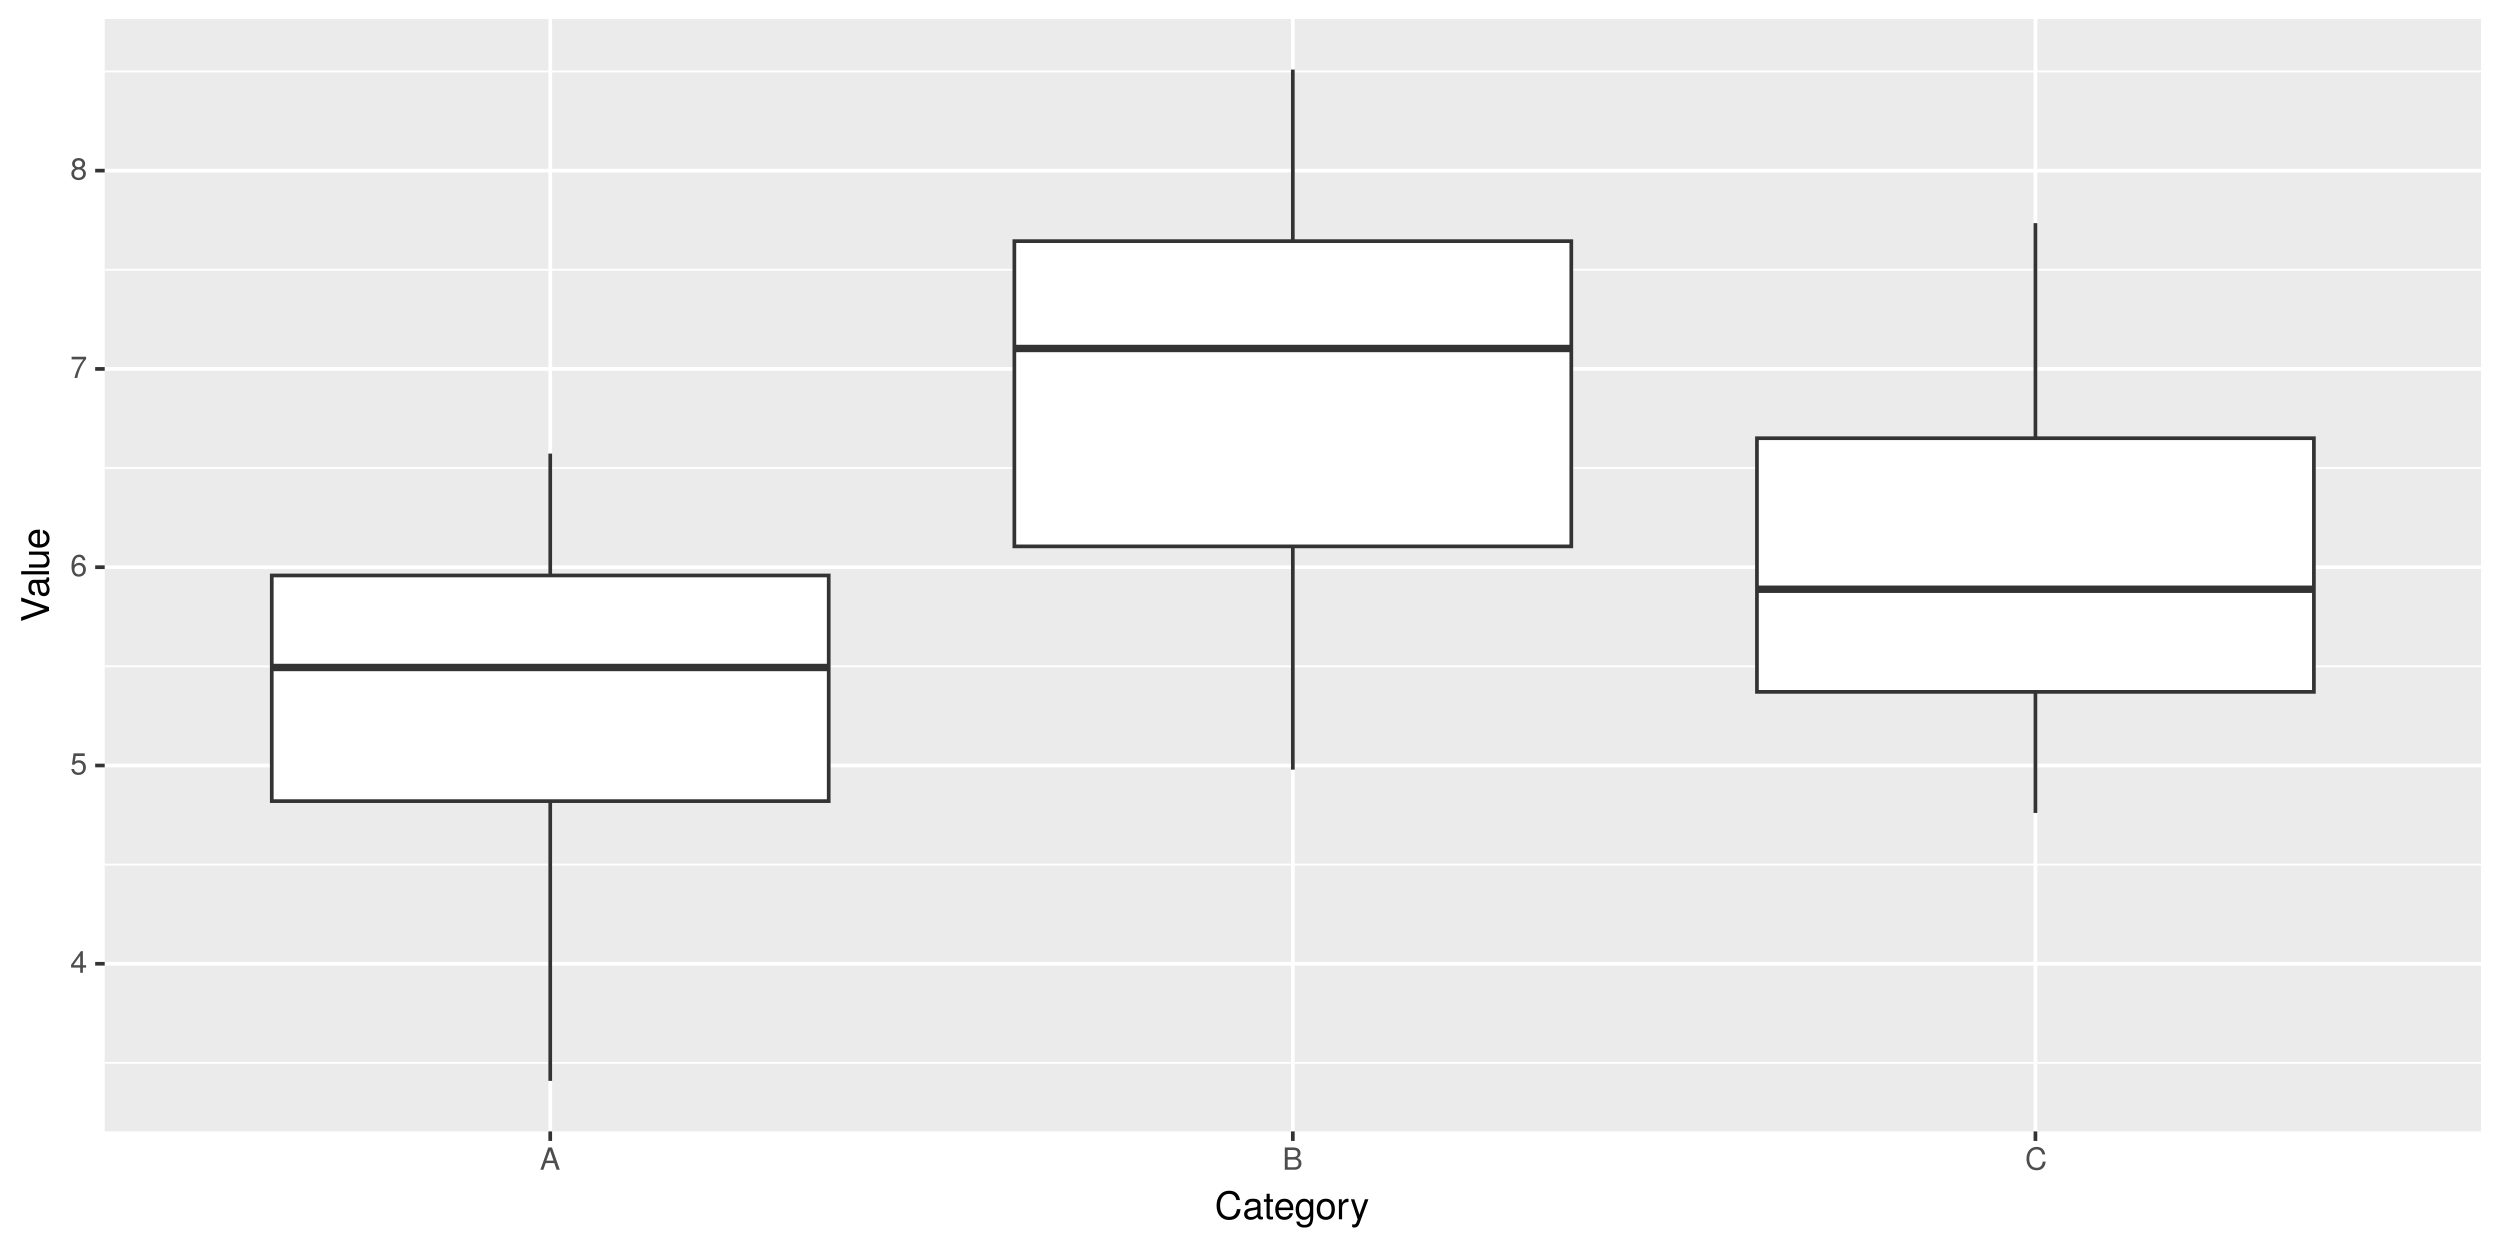
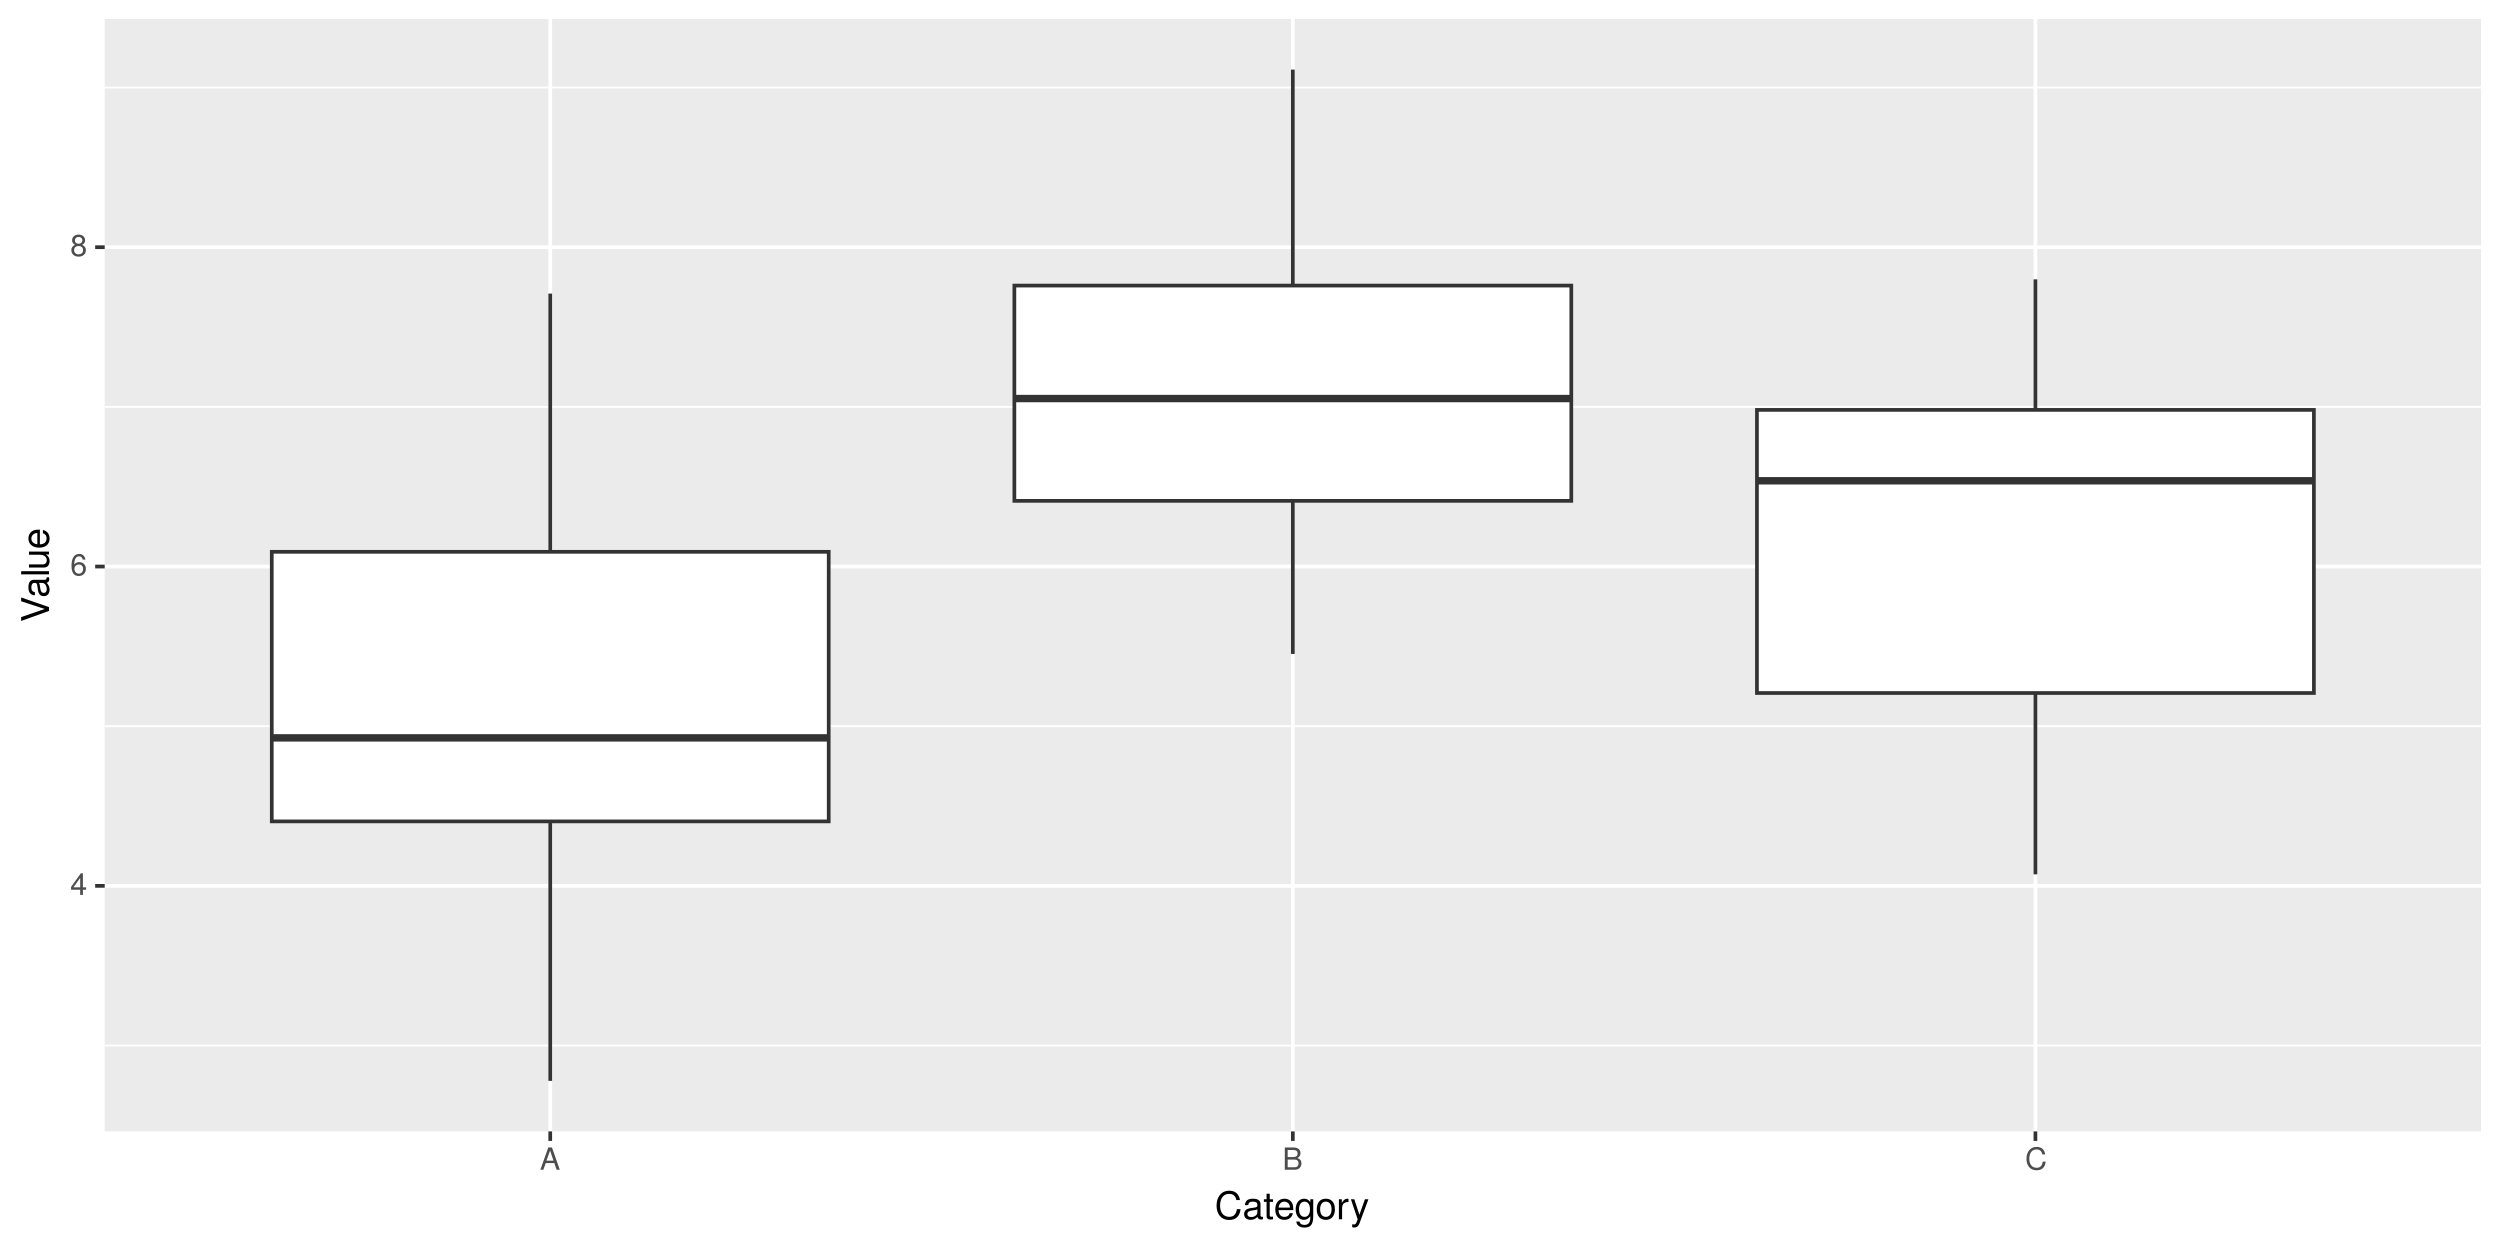
<svg xmlns="http://www.w3.org/2000/svg" xmlns:xlink="http://www.w3.org/1999/xlink" width="720" height="360" viewBox="0 0 720 360">
  <defs>
    <g>
      <g id="glyph-0-0">
        <path d="M 4.578 -1.5 L 4.578 -2.188 L 3.656 -2.188 L 3.656 -6.234 L 3.078 -6.234 L 0.25 -2.312 L 0.25 -1.5 L 2.875 -1.5 L 2.875 0 L 3.656 0 L 3.656 -1.5 Z M 2.875 -2.188 L 0.922 -2.188 L 2.875 -4.922 Z M 2.875 -2.188 " />
      </g>
      <g id="glyph-0-1">
-         <path d="M 4.516 -2.062 C 4.516 -3.297 3.688 -4.109 2.5 -4.109 C 2.062 -4.109 1.703 -4 1.344 -3.734 L 1.594 -5.344 L 4.188 -5.344 L 4.188 -6.109 L 0.969 -6.109 L 0.5 -2.844 L 1.219 -2.844 C 1.578 -3.266 1.875 -3.422 2.359 -3.422 C 3.188 -3.422 3.719 -2.891 3.719 -1.969 C 3.719 -1.062 3.203 -0.547 2.359 -0.547 C 1.688 -0.547 1.266 -0.891 1.078 -1.594 L 0.312 -1.594 C 0.562 -0.359 1.266 0.125 2.375 0.125 C 3.641 0.125 4.516 -0.75 4.516 -2.062 Z M 4.516 -2.062 " />
+         <path d="M 4.516 -1.938 C 4.516 -3.094 3.719 -3.875 2.609 -3.875 C 1.984 -3.875 1.5 -3.641 1.172 -3.188 C 1.172 -4.703 1.672 -5.547 2.562 -5.547 C 3.109 -5.547 3.484 -5.203 3.609 -4.609 L 4.375 -4.609 C 4.234 -5.625 3.562 -6.234 2.609 -6.234 C 1.156 -6.234 0.375 -5.016 0.375 -2.844 C 0.375 -0.891 1.047 0.125 2.469 0.125 C 3.656 0.125 4.516 -0.719 4.516 -1.938 Z M 3.719 -1.875 C 3.719 -1.094 3.188 -0.547 2.484 -0.547 C 1.766 -0.547 1.219 -1.125 1.219 -1.922 C 1.219 -2.688 1.734 -3.188 2.5 -3.188 C 3.25 -3.188 3.719 -2.703 3.719 -1.875 Z M 3.719 -1.875 " />
      </g>
      <g id="glyph-0-2">
-         <path d="M 4.516 -1.938 C 4.516 -3.094 3.719 -3.875 2.609 -3.875 C 1.984 -3.875 1.5 -3.641 1.172 -3.188 C 1.172 -4.703 1.672 -5.547 2.562 -5.547 C 3.109 -5.547 3.484 -5.203 3.609 -4.609 L 4.375 -4.609 C 4.234 -5.625 3.562 -6.234 2.609 -6.234 C 1.156 -6.234 0.375 -5.016 0.375 -2.844 C 0.375 -0.891 1.047 0.125 2.469 0.125 C 3.656 0.125 4.516 -0.719 4.516 -1.938 Z M 3.719 -1.875 C 3.719 -1.094 3.188 -0.547 2.484 -0.547 C 1.766 -0.547 1.219 -1.125 1.219 -1.922 C 1.219 -2.688 1.734 -3.188 2.5 -3.188 C 3.25 -3.188 3.719 -2.703 3.719 -1.875 Z M 3.719 -1.875 " />
+         <path d="M 4.516 -1.766 C 4.516 -2.453 4.156 -2.938 3.438 -3.281 C 4.078 -3.672 4.297 -3.984 4.297 -4.578 C 4.297 -5.547 3.531 -6.234 2.422 -6.234 C 1.312 -6.234 0.547 -5.547 0.547 -4.578 C 0.547 -4 0.75 -3.672 1.391 -3.281 C 0.672 -2.938 0.328 -2.453 0.328 -1.766 C 0.328 -0.625 1.188 0.125 2.422 0.125 C 3.656 0.125 4.516 -0.625 4.516 -1.766 Z M 3.5 -4.562 C 3.5 -3.969 3.062 -3.594 2.422 -3.594 C 1.766 -3.594 1.344 -3.969 1.344 -4.562 C 1.344 -5.156 1.766 -5.547 2.422 -5.547 C 3.078 -5.547 3.5 -5.156 3.5 -4.562 Z M 3.719 -1.75 C 3.719 -1.016 3.188 -0.547 2.406 -0.547 C 1.641 -0.547 1.125 -1.016 1.125 -1.75 C 1.125 -2.484 1.641 -2.938 2.422 -2.938 C 3.188 -2.938 3.719 -2.484 3.719 -1.75 Z M 3.719 -1.75 " />
      </g>
      <g id="glyph-0-3">
-         <path d="M 4.578 -5.453 L 4.578 -6.109 L 0.406 -6.109 L 0.406 -5.344 L 3.781 -5.344 C 2.531 -3.781 1.656 -1.953 1.219 0 L 2.047 0 C 2.391 -2.016 3.266 -3.891 4.578 -5.453 Z M 4.578 -5.453 " />
+         <path d="M 5.75 0 L 3.5 -6.406 L 2.438 -6.406 L 0.156 0 L 1.016 0 L 1.703 -1.922 L 4.172 -1.922 L 4.828 0 Z M 3.938 -2.609 L 1.906 -2.609 L 2.953 -5.531 Z M 3.938 -2.609 " />
      </g>
      <g id="glyph-0-4">
-         <path d="M 4.516 -1.766 C 4.516 -2.453 4.156 -2.938 3.438 -3.281 C 4.078 -3.672 4.297 -3.984 4.297 -4.578 C 4.297 -5.547 3.531 -6.234 2.422 -6.234 C 1.312 -6.234 0.547 -5.547 0.547 -4.578 C 0.547 -4 0.75 -3.672 1.391 -3.281 C 0.672 -2.938 0.328 -2.453 0.328 -1.766 C 0.328 -0.625 1.188 0.125 2.422 0.125 C 3.656 0.125 4.516 -0.625 4.516 -1.766 Z M 3.5 -4.562 C 3.5 -3.969 3.062 -3.594 2.422 -3.594 C 1.766 -3.594 1.344 -3.969 1.344 -4.562 C 1.344 -5.156 1.766 -5.547 2.422 -5.547 C 3.078 -5.547 3.5 -5.156 3.5 -4.562 Z M 3.719 -1.75 C 3.719 -1.016 3.188 -0.547 2.406 -0.547 C 1.641 -0.547 1.125 -1.016 1.125 -1.75 C 1.125 -2.484 1.641 -2.938 2.422 -2.938 C 3.188 -2.938 3.719 -2.484 3.719 -1.75 Z M 3.719 -1.75 " />
+         <path d="M 5.484 -1.828 C 5.484 -2.609 5.125 -3.062 4.312 -3.391 C 4.891 -3.656 5.203 -4.141 5.203 -4.781 C 5.203 -5.719 4.516 -6.406 3.297 -6.406 L 0.688 -6.406 L 0.688 0 L 3.594 0 C 4.734 0 5.484 -0.781 5.484 -1.828 Z M 4.375 -4.672 C 4.375 -4.016 4 -3.656 3.094 -3.656 L 1.516 -3.656 L 1.516 -5.688 L 3.094 -5.688 C 4 -5.688 4.375 -5.328 4.375 -4.672 Z M 4.656 -1.828 C 4.656 -1.203 4.281 -0.719 3.516 -0.719 L 1.516 -0.719 L 1.516 -2.922 L 3.516 -2.922 C 4.281 -2.922 4.656 -2.453 4.656 -1.828 Z M 4.656 -1.828 " />
      </g>
      <g id="glyph-0-5">
-         <path d="M 5.75 0 L 3.5 -6.406 L 2.438 -6.406 L 0.156 0 L 1.016 0 L 1.703 -1.922 L 4.172 -1.922 L 4.828 0 Z M 3.938 -2.609 L 1.906 -2.609 L 2.953 -5.531 Z M 3.938 -2.609 " />
-       </g>
-       <g id="glyph-0-6">
-         <path d="M 5.484 -1.828 C 5.484 -2.609 5.125 -3.062 4.312 -3.391 C 4.891 -3.656 5.203 -4.141 5.203 -4.781 C 5.203 -5.719 4.516 -6.406 3.297 -6.406 L 0.688 -6.406 L 0.688 0 L 3.594 0 C 4.734 0 5.484 -0.781 5.484 -1.828 Z M 4.375 -4.672 C 4.375 -4.016 4 -3.656 3.094 -3.656 L 1.516 -3.656 L 1.516 -5.688 L 3.094 -5.688 C 4 -5.688 4.375 -5.328 4.375 -4.672 Z M 4.656 -1.828 C 4.656 -1.203 4.281 -0.719 3.516 -0.719 L 1.516 -0.719 L 1.516 -2.922 L 3.516 -2.922 C 4.281 -2.922 4.656 -2.453 4.656 -1.828 Z M 4.656 -1.828 " />
-       </g>
-       <g id="glyph-0-7">
        <path d="M 5.953 -2.344 L 5.109 -2.344 C 4.922 -1.125 4.406 -0.562 3.328 -0.562 C 2.047 -0.562 1.234 -1.547 1.234 -3.141 C 1.234 -4.781 2.016 -5.844 3.25 -5.844 C 4.25 -5.844 4.781 -5.406 4.984 -4.422 L 5.828 -4.422 C 5.562 -5.828 4.766 -6.578 3.359 -6.578 C 1.406 -6.578 0.422 -5 0.422 -3.125 C 0.422 -1.266 1.438 0.156 3.312 0.156 C 4.875 0.156 5.766 -0.672 5.953 -2.344 Z M 5.953 -2.344 " />
      </g>
      <g id="glyph-1-0">
        <path d="M 7.453 -2.922 L 6.391 -2.922 C 6.156 -1.406 5.516 -0.703 4.156 -0.703 C 2.562 -0.703 1.547 -1.922 1.547 -3.922 C 1.547 -5.984 2.516 -7.312 4.062 -7.312 C 5.328 -7.312 5.984 -6.75 6.234 -5.531 L 7.281 -5.531 C 6.969 -7.297 5.953 -8.219 4.188 -8.219 C 1.766 -8.219 0.531 -6.266 0.531 -3.922 C 0.531 -1.578 1.797 0.203 4.141 0.203 C 6.109 0.203 7.203 -0.844 7.453 -2.922 Z M 7.453 -2.922 " />
      </g>
      <g id="glyph-1-1">
        <path d="M 5.891 -0.016 L 5.891 -0.719 C 5.781 -0.688 5.734 -0.688 5.688 -0.688 C 5.375 -0.688 5.188 -0.859 5.188 -1.141 L 5.188 -4.359 C 5.188 -5.375 4.438 -5.922 3.031 -5.922 C 1.625 -5.922 0.766 -5.391 0.719 -4.062 L 1.641 -4.062 C 1.719 -4.766 2.141 -5.078 2.984 -5.078 C 3.812 -5.078 4.281 -4.781 4.281 -4.219 L 4.281 -3.984 C 4.281 -3.594 4.047 -3.438 3.328 -3.344 C 2.031 -3.172 1.828 -3.141 1.469 -2.984 C 0.797 -2.719 0.469 -2.203 0.469 -1.5 C 0.469 -0.453 1.188 0.172 2.359 0.172 C 3.094 0.172 3.812 -0.141 4.312 -0.688 C 4.406 -0.234 4.812 0.078 5.266 0.078 C 5.438 0.078 5.594 0.062 5.891 -0.016 Z M 4.281 -1.984 C 4.281 -1.172 3.438 -0.641 2.547 -0.641 C 1.844 -0.641 1.422 -0.891 1.422 -1.516 C 1.422 -2.125 1.828 -2.391 2.812 -2.531 C 3.766 -2.656 3.969 -2.703 4.281 -2.844 Z M 4.281 -1.984 " />
      </g>
      <g id="glyph-1-2">
        <path d="M 2.797 0 L 2.797 -0.766 C 2.672 -0.734 2.531 -0.719 2.359 -0.719 C 1.953 -0.719 1.844 -0.844 1.844 -1.25 L 1.844 -5.016 L 2.797 -5.016 L 2.797 -5.766 L 1.844 -5.766 L 1.844 -7.344 L 0.938 -7.344 L 0.938 -5.766 L 0.156 -5.766 L 0.156 -5.016 L 0.938 -5.016 L 0.938 -0.844 C 0.938 -0.25 1.328 0.078 2.047 0.078 C 2.266 0.078 2.484 0.062 2.797 0 Z M 2.797 0 " />
      </g>
      <g id="glyph-1-3">
        <path d="M 5.641 -2.625 C 5.641 -3.453 5.578 -3.984 5.406 -4.406 C 5.031 -5.359 4.156 -5.922 3.078 -5.922 C 1.469 -5.922 0.438 -4.734 0.438 -2.844 C 0.438 -0.953 1.438 0.172 3.062 0.172 C 4.375 0.172 5.297 -0.578 5.516 -1.75 L 4.594 -1.75 C 4.344 -0.984 3.828 -0.688 3.094 -0.688 C 2.141 -0.688 1.422 -1.297 1.391 -2.625 Z M 4.656 -3.438 C 4.656 -3.438 4.656 -3.391 4.656 -3.359 L 1.422 -3.359 C 1.5 -4.391 2.141 -5.078 3.062 -5.078 C 3.969 -5.078 4.656 -4.328 4.656 -3.438 Z M 4.656 -3.438 " />
      </g>
      <g id="glyph-1-4">
        <path d="M 5.375 -0.953 L 5.375 -5.766 L 4.531 -5.766 L 4.531 -4.922 C 4.062 -5.609 3.516 -5.922 2.766 -5.922 C 1.312 -5.922 0.312 -4.703 0.312 -2.828 C 0.312 -1.016 1.344 0.172 2.688 0.172 C 3.422 0.172 3.922 -0.141 4.531 -0.875 L 4.531 -0.484 C 4.531 1.047 3.906 1.625 2.844 1.625 C 2.109 1.625 1.547 1.359 1.438 0.656 L 0.5 0.656 C 0.609 1.75 1.453 2.391 2.812 2.391 C 4.609 2.391 5.375 1.594 5.375 -0.953 Z M 4.438 -2.844 C 4.438 -1.469 3.844 -0.688 2.875 -0.688 C 1.875 -0.688 1.281 -1.484 1.281 -2.875 C 1.281 -4.266 1.891 -5.078 2.875 -5.078 C 3.859 -5.078 4.438 -4.25 4.438 -2.844 Z M 4.438 -2.844 " />
      </g>
      <g id="glyph-1-5">
        <path d="M 5.609 -2.844 C 5.609 -4.828 4.656 -5.922 2.984 -5.922 C 1.375 -5.922 0.391 -4.812 0.391 -2.875 C 0.391 -0.953 1.359 0.172 3 0.172 C 4.625 0.172 5.609 -0.953 5.609 -2.844 Z M 4.656 -2.844 C 4.656 -1.5 4.016 -0.688 3 -0.688 C 1.984 -0.688 1.359 -1.484 1.359 -2.875 C 1.359 -4.266 1.984 -5.078 3 -5.078 C 4.031 -5.078 4.656 -4.281 4.656 -2.844 Z M 4.656 -2.844 " />
      </g>
      <g id="glyph-1-6">
        <path d="M 3.531 -4.969 L 3.531 -5.891 C 3.375 -5.922 3.297 -5.922 3.172 -5.922 C 2.578 -5.922 2.141 -5.578 1.609 -4.719 L 1.609 -5.766 L 0.766 -5.766 L 0.766 0 L 1.688 0 L 1.688 -2.984 C 1.688 -4.297 2.109 -4.938 3.531 -4.969 Z M 3.531 -4.969 " />
      </g>
      <g id="glyph-1-7">
        <path d="M 5.266 -5.766 L 4.266 -5.766 L 2.672 -1.281 L 1.203 -5.766 L 0.219 -5.766 L 2.172 0.016 L 1.812 0.938 C 1.656 1.344 1.469 1.5 1.078 1.5 C 0.953 1.5 0.797 1.469 0.594 1.438 L 0.594 2.25 C 0.781 2.359 0.969 2.391 1.203 2.391 C 1.859 2.391 2.391 2.031 2.688 1.203 Z M 5.266 -5.766 " />
      </g>
      <g id="glyph-2-0">
        <path d="M -8.016 -7.094 L -8.016 -6 L -1.234 -3.781 L -8.016 -1.438 L -8.016 -0.328 L 0 -3.219 L 0 -4.312 Z M -8.016 -7.094 " />
      </g>
      <g id="glyph-2-1">
        <path d="M -0.016 -5.891 L -0.719 -5.891 C -0.688 -5.781 -0.688 -5.734 -0.688 -5.688 C -0.688 -5.375 -0.859 -5.188 -1.141 -5.188 L -4.359 -5.188 C -5.375 -5.188 -5.922 -4.438 -5.922 -3.031 C -5.922 -1.625 -5.391 -0.766 -4.062 -0.719 L -4.062 -1.641 C -4.766 -1.719 -5.078 -2.141 -5.078 -2.984 C -5.078 -3.812 -4.781 -4.281 -4.219 -4.281 L -3.984 -4.281 C -3.594 -4.281 -3.438 -4.047 -3.344 -3.328 C -3.172 -2.031 -3.141 -1.828 -2.984 -1.469 C -2.719 -0.797 -2.203 -0.469 -1.5 -0.469 C -0.453 -0.469 0.172 -1.188 0.172 -2.359 C 0.172 -3.094 -0.141 -3.812 -0.688 -4.312 C -0.234 -4.406 0.078 -4.812 0.078 -5.266 C 0.078 -5.438 0.062 -5.594 -0.016 -5.891 Z M -1.984 -4.281 C -1.172 -4.281 -0.641 -3.438 -0.641 -2.547 C -0.641 -1.844 -0.891 -1.422 -1.516 -1.422 C -2.125 -1.422 -2.391 -1.828 -2.531 -2.812 C -2.656 -3.766 -2.703 -3.969 -2.844 -4.281 Z M -1.984 -4.281 " />
      </g>
      <g id="glyph-2-2">
        <path d="M 0 -1.656 L -8.016 -1.656 L -8.016 -0.75 L 0 -0.75 Z M 0 -1.656 " />
      </g>
      <g id="glyph-2-3">
        <path d="M 0 -5.297 L -5.766 -5.297 L -5.766 -4.391 L -2.578 -4.391 C -1.406 -4.391 -0.641 -3.766 -0.641 -2.812 C -0.641 -2.094 -1.078 -1.625 -1.766 -1.625 L -5.766 -1.625 L -5.766 -0.719 L -1.406 -0.719 C -0.453 -0.719 0.172 -1.438 0.172 -2.547 C 0.172 -3.406 -0.125 -3.938 -0.891 -4.484 L 0 -4.484 Z M 0 -5.297 " />
      </g>
      <g id="glyph-2-4">
        <path d="M -2.625 -5.641 C -3.453 -5.641 -3.984 -5.578 -4.406 -5.406 C -5.359 -5.031 -5.922 -4.156 -5.922 -3.078 C -5.922 -1.469 -4.734 -0.438 -2.844 -0.438 C -0.953 -0.438 0.172 -1.438 0.172 -3.062 C 0.172 -4.375 -0.578 -5.297 -1.75 -5.516 L -1.75 -4.594 C -0.984 -4.344 -0.688 -3.828 -0.688 -3.094 C -0.688 -2.141 -1.297 -1.422 -2.625 -1.391 Z M -3.438 -4.656 C -3.438 -4.656 -3.391 -4.656 -3.359 -4.656 L -3.359 -1.422 C -4.391 -1.5 -5.078 -2.141 -5.078 -3.062 C -5.078 -3.969 -4.328 -4.656 -3.438 -4.656 Z M -3.438 -4.656 " />
      </g>
    </g>
    <clipPath id="clip-0">
      <path clip-rule="nonzero" d="M 30.152 5.48 L 714.523 5.48 L 714.523 325.852 L 30.152 325.852 Z M 30.152 5.48 " />
    </clipPath>
    <clipPath id="clip-1">
-       <path clip-rule="nonzero" d="M 30.152 305 L 714.523 305 L 714.523 307 L 30.152 307 Z M 30.152 305 " />
+       <path clip-rule="nonzero" d="M 30.152 300 L 714.523 300 L 714.523 302 L 30.152 302 Z M 30.152 300 " />
    </clipPath>
    <clipPath id="clip-2">
-       <path clip-rule="nonzero" d="M 30.152 248 L 714.523 248 L 714.523 250 L 30.152 250 Z M 30.152 248 " />
+       <path clip-rule="nonzero" d="M 30.152 208 L 714.523 208 L 714.523 210 L 30.152 210 Z M 30.152 208 " />
    </clipPath>
    <clipPath id="clip-3">
-       <path clip-rule="nonzero" d="M 30.152 191 L 714.523 191 L 714.523 193 L 30.152 193 Z M 30.152 191 " />
+       <path clip-rule="nonzero" d="M 30.152 116 L 714.523 116 L 714.523 118 L 30.152 118 Z M 30.152 116 " />
    </clipPath>
    <clipPath id="clip-4">
-       <path clip-rule="nonzero" d="M 30.152 134 L 714.523 134 L 714.523 136 L 30.152 136 Z M 30.152 134 " />
+       <path clip-rule="nonzero" d="M 30.152 24 L 714.523 24 L 714.523 26 L 30.152 26 Z M 30.152 24 " />
    </clipPath>
    <clipPath id="clip-5">
-       <path clip-rule="nonzero" d="M 30.152 77 L 714.523 77 L 714.523 78 L 30.152 78 Z M 30.152 77 " />
+       <path clip-rule="nonzero" d="M 30.152 254 L 714.523 254 L 714.523 256 L 30.152 256 Z M 30.152 254 " />
    </clipPath>
    <clipPath id="clip-6">
-       <path clip-rule="nonzero" d="M 30.152 20 L 714.523 20 L 714.523 21 L 30.152 21 Z M 30.152 20 " />
+       <path clip-rule="nonzero" d="M 30.152 162 L 714.523 162 L 714.523 164 L 30.152 164 Z M 30.152 162 " />
    </clipPath>
    <clipPath id="clip-7">
-       <path clip-rule="nonzero" d="M 30.152 277 L 714.523 277 L 714.523 279 L 30.152 279 Z M 30.152 277 " />
+       <path clip-rule="nonzero" d="M 30.152 70 L 714.523 70 L 714.523 72 L 30.152 72 Z M 30.152 70 " />
    </clipPath>
    <clipPath id="clip-8">
-       <path clip-rule="nonzero" d="M 30.152 219 L 714.523 219 L 714.523 221 L 30.152 221 Z M 30.152 219 " />
+       <path clip-rule="nonzero" d="M 157 5.48 L 160 5.48 L 160 325.852 L 157 325.852 Z M 157 5.48 " />
    </clipPath>
    <clipPath id="clip-9">
-       <path clip-rule="nonzero" d="M 30.152 162 L 714.523 162 L 714.523 164 L 30.152 164 Z M 30.152 162 " />
+       <path clip-rule="nonzero" d="M 371 5.48 L 373 5.48 L 373 325.852 L 371 325.852 Z M 371 5.48 " />
    </clipPath>
    <clipPath id="clip-10">
-       <path clip-rule="nonzero" d="M 30.152 105 L 714.523 105 L 714.523 107 L 30.152 107 Z M 30.152 105 " />
-     </clipPath>
-     <clipPath id="clip-11">
-       <path clip-rule="nonzero" d="M 30.152 48 L 714.523 48 L 714.523 50 L 30.152 50 Z M 30.152 48 " />
-     </clipPath>
-     <clipPath id="clip-12">
-       <path clip-rule="nonzero" d="M 157 5.48 L 160 5.48 L 160 325.852 L 157 325.852 Z M 157 5.48 " />
-     </clipPath>
-     <clipPath id="clip-13">
-       <path clip-rule="nonzero" d="M 371 5.48 L 373 5.48 L 373 325.852 L 371 325.852 Z M 371 5.48 " />
-     </clipPath>
-     <clipPath id="clip-14">
      <path clip-rule="nonzero" d="M 585 5.48 L 587 5.48 L 587 325.852 L 585 325.852 Z M 585 5.48 " />
    </clipPath>
  </defs>
  <rect x="-72" y="-36" width="864" height="432" fill="rgb(100%, 100%, 100%)" fill-opacity="1" />
  <rect x="-72" y="-36" width="864" height="432" fill="rgb(100%, 100%, 100%)" fill-opacity="1" />
  <path fill="none" stroke-width="1.067" stroke-linecap="round" stroke-linejoin="round" stroke="rgb(100%, 100%, 100%)" stroke-opacity="1" stroke-miterlimit="10" d="M 0 360 L 720 360 L 720 0 L 0 0 Z M 0 360 " />
  <g clip-path="url(#clip-0)">
    <path fill-rule="nonzero" fill="rgb(92.157%, 92.157%, 92.157%)" fill-opacity="1" d="M 30.152 325.848 L 714.523 325.848 L 714.523 5.477 L 30.152 5.477 Z M 30.152 325.848 " />
  </g>
  <g clip-path="url(#clip-1)">
-     <path fill="none" stroke-width="0.533" stroke-linecap="butt" stroke-linejoin="round" stroke="rgb(100%, 100%, 100%)" stroke-opacity="1" stroke-miterlimit="10" d="M 30.152 306.117 L 714.52 306.117 " />
+     <path fill="none" stroke-width="0.533" stroke-linecap="butt" stroke-linejoin="round" stroke="rgb(100%, 100%, 100%)" stroke-opacity="1" stroke-miterlimit="10" d="M 30.152 301.121 L 714.52 301.121 " />
  </g>
  <g clip-path="url(#clip-2)">
-     <path fill="none" stroke-width="0.533" stroke-linecap="butt" stroke-linejoin="round" stroke="rgb(100%, 100%, 100%)" stroke-opacity="1" stroke-miterlimit="10" d="M 30.152 249.012 L 714.52 249.012 " />
+     <path fill="none" stroke-width="0.533" stroke-linecap="butt" stroke-linejoin="round" stroke="rgb(100%, 100%, 100%)" stroke-opacity="1" stroke-miterlimit="10" d="M 30.152 209.148 L 714.52 209.148 " />
  </g>
  <g clip-path="url(#clip-3)">
-     <path fill="none" stroke-width="0.533" stroke-linecap="butt" stroke-linejoin="round" stroke="rgb(100%, 100%, 100%)" stroke-opacity="1" stroke-miterlimit="10" d="M 30.152 191.906 L 714.52 191.906 " />
+     <path fill="none" stroke-width="0.533" stroke-linecap="butt" stroke-linejoin="round" stroke="rgb(100%, 100%, 100%)" stroke-opacity="1" stroke-miterlimit="10" d="M 30.152 117.176 L 714.52 117.176 " />
  </g>
  <g clip-path="url(#clip-4)">
-     <path fill="none" stroke-width="0.533" stroke-linecap="butt" stroke-linejoin="round" stroke="rgb(100%, 100%, 100%)" stroke-opacity="1" stroke-miterlimit="10" d="M 30.152 134.801 L 714.52 134.801 " />
+     <path fill="none" stroke-width="0.533" stroke-linecap="butt" stroke-linejoin="round" stroke="rgb(100%, 100%, 100%)" stroke-opacity="1" stroke-miterlimit="10" d="M 30.152 25.207 L 714.52 25.207 " />
  </g>
  <g clip-path="url(#clip-5)">
-     <path fill="none" stroke-width="0.533" stroke-linecap="butt" stroke-linejoin="round" stroke="rgb(100%, 100%, 100%)" stroke-opacity="1" stroke-miterlimit="10" d="M 30.152 77.695 L 714.52 77.695 " />
+     <path fill="none" stroke-width="1.067" stroke-linecap="butt" stroke-linejoin="round" stroke="rgb(100%, 100%, 100%)" stroke-opacity="1" stroke-miterlimit="10" d="M 30.152 255.133 L 714.52 255.133 " />
  </g>
  <g clip-path="url(#clip-6)">
-     <path fill="none" stroke-width="0.533" stroke-linecap="butt" stroke-linejoin="round" stroke="rgb(100%, 100%, 100%)" stroke-opacity="1" stroke-miterlimit="10" d="M 30.152 20.59 L 714.52 20.59 " />
+     <path fill="none" stroke-width="1.067" stroke-linecap="butt" stroke-linejoin="round" stroke="rgb(100%, 100%, 100%)" stroke-opacity="1" stroke-miterlimit="10" d="M 30.152 163.164 L 714.52 163.164 " />
  </g>
  <g clip-path="url(#clip-7)">
-     <path fill="none" stroke-width="1.067" stroke-linecap="butt" stroke-linejoin="round" stroke="rgb(100%, 100%, 100%)" stroke-opacity="1" stroke-miterlimit="10" d="M 30.152 277.566 L 714.52 277.566 " />
+     <path fill="none" stroke-width="1.067" stroke-linecap="butt" stroke-linejoin="round" stroke="rgb(100%, 100%, 100%)" stroke-opacity="1" stroke-miterlimit="10" d="M 30.152 71.191 L 714.52 71.191 " />
  </g>
  <g clip-path="url(#clip-8)">
-     <path fill="none" stroke-width="1.067" stroke-linecap="butt" stroke-linejoin="round" stroke="rgb(100%, 100%, 100%)" stroke-opacity="1" stroke-miterlimit="10" d="M 30.152 220.461 L 714.52 220.461 " />
+     <path fill="none" stroke-width="1.067" stroke-linecap="butt" stroke-linejoin="round" stroke="rgb(100%, 100%, 100%)" stroke-opacity="1" stroke-miterlimit="10" d="M 158.469 325.848 L 158.469 5.48 " />
  </g>
  <g clip-path="url(#clip-9)">
-     <path fill="none" stroke-width="1.067" stroke-linecap="butt" stroke-linejoin="round" stroke="rgb(100%, 100%, 100%)" stroke-opacity="1" stroke-miterlimit="10" d="M 30.152 163.355 L 714.52 163.355 " />
+     <path fill="none" stroke-width="1.067" stroke-linecap="butt" stroke-linejoin="round" stroke="rgb(100%, 100%, 100%)" stroke-opacity="1" stroke-miterlimit="10" d="M 372.336 325.848 L 372.336 5.48 " />
  </g>
  <g clip-path="url(#clip-10)">
-     <path fill="none" stroke-width="1.067" stroke-linecap="butt" stroke-linejoin="round" stroke="rgb(100%, 100%, 100%)" stroke-opacity="1" stroke-miterlimit="10" d="M 30.152 106.25 L 714.52 106.25 " />
-   </g>
-   <g clip-path="url(#clip-11)">
-     <path fill="none" stroke-width="1.067" stroke-linecap="butt" stroke-linejoin="round" stroke="rgb(100%, 100%, 100%)" stroke-opacity="1" stroke-miterlimit="10" d="M 30.152 49.145 L 714.52 49.145 " />
-   </g>
-   <g clip-path="url(#clip-12)">
-     <path fill="none" stroke-width="1.067" stroke-linecap="butt" stroke-linejoin="round" stroke="rgb(100%, 100%, 100%)" stroke-opacity="1" stroke-miterlimit="10" d="M 158.469 325.848 L 158.469 5.48 " />
-   </g>
-   <g clip-path="url(#clip-13)">
-     <path fill="none" stroke-width="1.067" stroke-linecap="butt" stroke-linejoin="round" stroke="rgb(100%, 100%, 100%)" stroke-opacity="1" stroke-miterlimit="10" d="M 372.336 325.848 L 372.336 5.48 " />
-   </g>
-   <g clip-path="url(#clip-14)">
    <path fill="none" stroke-width="1.067" stroke-linecap="butt" stroke-linejoin="round" stroke="rgb(100%, 100%, 100%)" stroke-opacity="1" stroke-miterlimit="10" d="M 586.203 325.848 L 586.203 5.48 " />
  </g>
-   <path fill="none" stroke-width="1.067" stroke-linecap="butt" stroke-linejoin="round" stroke="rgb(20%, 20%, 20%)" stroke-opacity="1" stroke-miterlimit="10" d="M 158.469 165.734 L 158.469 130.629 " />
-   <path fill="none" stroke-width="1.067" stroke-linecap="butt" stroke-linejoin="round" stroke="rgb(20%, 20%, 20%)" stroke-opacity="1" stroke-miterlimit="10" d="M 158.469 230.723 L 158.469 311.285 " />
-   <path fill-rule="nonzero" fill="rgb(100%, 100%, 100%)" fill-opacity="1" stroke-width="1.067" stroke-linecap="butt" stroke-linejoin="miter" stroke="rgb(20%, 20%, 20%)" stroke-opacity="1" stroke-miterlimit="10" d="M 78.27 165.734 L 78.27 230.723 L 238.668 230.723 L 238.668 165.734 Z M 78.27 165.734 " />
-   <path fill="none" stroke-width="2.134" stroke-linecap="butt" stroke-linejoin="miter" stroke="rgb(20%, 20%, 20%)" stroke-opacity="1" stroke-miterlimit="10" d="M 78.27 192.234 L 238.668 192.234 " />
-   <path fill="none" stroke-width="1.067" stroke-linecap="butt" stroke-linejoin="round" stroke="rgb(20%, 20%, 20%)" stroke-opacity="1" stroke-miterlimit="10" d="M 372.336 69.449 L 372.336 20.043 " />
-   <path fill="none" stroke-width="1.067" stroke-linecap="butt" stroke-linejoin="round" stroke="rgb(20%, 20%, 20%)" stroke-opacity="1" stroke-miterlimit="10" d="M 372.336 157.355 L 372.336 221.664 " />
-   <path fill-rule="nonzero" fill="rgb(100%, 100%, 100%)" fill-opacity="1" stroke-width="1.067" stroke-linecap="butt" stroke-linejoin="miter" stroke="rgb(20%, 20%, 20%)" stroke-opacity="1" stroke-miterlimit="10" d="M 292.137 69.449 L 292.137 157.355 L 452.535 157.355 L 452.535 69.449 Z M 292.137 69.449 " />
-   <path fill="none" stroke-width="2.134" stroke-linecap="butt" stroke-linejoin="miter" stroke="rgb(20%, 20%, 20%)" stroke-opacity="1" stroke-miterlimit="10" d="M 292.137 100.363 L 452.535 100.363 " />
-   <path fill="none" stroke-width="1.067" stroke-linecap="butt" stroke-linejoin="round" stroke="rgb(20%, 20%, 20%)" stroke-opacity="1" stroke-miterlimit="10" d="M 586.203 126.207 L 586.203 64.254 " />
-   <path fill="none" stroke-width="1.067" stroke-linecap="butt" stroke-linejoin="round" stroke="rgb(20%, 20%, 20%)" stroke-opacity="1" stroke-miterlimit="10" d="M 586.203 199.258 L 586.203 234.133 " />
-   <path fill-rule="nonzero" fill="rgb(100%, 100%, 100%)" fill-opacity="1" stroke-width="1.067" stroke-linecap="butt" stroke-linejoin="miter" stroke="rgb(20%, 20%, 20%)" stroke-opacity="1" stroke-miterlimit="10" d="M 506 126.207 L 506 199.258 L 666.402 199.258 L 666.402 126.207 Z M 506 126.207 " />
-   <path fill="none" stroke-width="2.134" stroke-linecap="butt" stroke-linejoin="miter" stroke="rgb(20%, 20%, 20%)" stroke-opacity="1" stroke-miterlimit="10" d="M 506 169.703 L 666.402 169.703 " />
+   <path fill="none" stroke-width="1.067" stroke-linecap="butt" stroke-linejoin="round" stroke="rgb(20%, 20%, 20%)" stroke-opacity="1" stroke-miterlimit="10" d="M 158.469 158.922 L 158.469 84.551 " />
+   <path fill="none" stroke-width="1.067" stroke-linecap="butt" stroke-linejoin="round" stroke="rgb(20%, 20%, 20%)" stroke-opacity="1" stroke-miterlimit="10" d="M 158.469 236.559 L 158.469 311.285 " />
+   <path fill-rule="nonzero" fill="rgb(100%, 100%, 100%)" fill-opacity="1" stroke-width="1.067" stroke-linecap="butt" stroke-linejoin="miter" stroke="rgb(20%, 20%, 20%)" stroke-opacity="1" stroke-miterlimit="10" d="M 78.27 158.922 L 78.27 236.559 L 238.668 236.559 L 238.668 158.922 Z M 78.27 158.922 " />
+   <path fill="none" stroke-width="2.134" stroke-linecap="butt" stroke-linejoin="miter" stroke="rgb(20%, 20%, 20%)" stroke-opacity="1" stroke-miterlimit="10" d="M 78.27 212.508 L 238.668 212.508 " />
+   <path fill="none" stroke-width="1.067" stroke-linecap="butt" stroke-linejoin="round" stroke="rgb(20%, 20%, 20%)" stroke-opacity="1" stroke-miterlimit="10" d="M 372.336 82.246 L 372.336 20.043 " />
+   <path fill="none" stroke-width="1.067" stroke-linecap="butt" stroke-linejoin="round" stroke="rgb(20%, 20%, 20%)" stroke-opacity="1" stroke-miterlimit="10" d="M 372.336 144.246 L 372.336 188.328 " />
+   <path fill-rule="nonzero" fill="rgb(100%, 100%, 100%)" fill-opacity="1" stroke-width="1.067" stroke-linecap="butt" stroke-linejoin="miter" stroke="rgb(20%, 20%, 20%)" stroke-opacity="1" stroke-miterlimit="10" d="M 292.137 82.246 L 292.137 144.246 L 452.535 144.246 L 452.535 82.246 Z M 292.137 82.246 " />
+   <path fill="none" stroke-width="2.134" stroke-linecap="butt" stroke-linejoin="miter" stroke="rgb(20%, 20%, 20%)" stroke-opacity="1" stroke-miterlimit="10" d="M 292.137 114.781 L 452.535 114.781 " />
+   <path fill="none" stroke-width="1.067" stroke-linecap="butt" stroke-linejoin="round" stroke="rgb(20%, 20%, 20%)" stroke-opacity="1" stroke-miterlimit="10" d="M 586.203 118.051 L 586.203 80.445 " />
+   <path fill="none" stroke-width="1.067" stroke-linecap="butt" stroke-linejoin="round" stroke="rgb(20%, 20%, 20%)" stroke-opacity="1" stroke-miterlimit="10" d="M 586.203 199.586 L 586.203 251.812 " />
+   <path fill-rule="nonzero" fill="rgb(100%, 100%, 100%)" fill-opacity="1" stroke-width="1.067" stroke-linecap="butt" stroke-linejoin="miter" stroke="rgb(20%, 20%, 20%)" stroke-opacity="1" stroke-miterlimit="10" d="M 506 118.051 L 506 199.586 L 666.402 199.586 L 666.402 118.051 Z M 506 118.051 " />
+   <path fill="none" stroke-width="2.134" stroke-linecap="butt" stroke-linejoin="miter" stroke="rgb(20%, 20%, 20%)" stroke-opacity="1" stroke-miterlimit="10" d="M 506 138.465 L 666.402 138.465 " />
  <g fill="rgb(30.196%, 30.196%, 30.196%)" fill-opacity="1">
-     <use xlink:href="#glyph-0-0" x="20.219" y="280.169" />
+     <use xlink:href="#glyph-0-0" x="20.219" y="257.735" />
  </g>
  <g fill="rgb(30.196%, 30.196%, 30.196%)" fill-opacity="1">
-     <use xlink:href="#glyph-0-1" x="20.219" y="223.063" />
+     <use xlink:href="#glyph-0-1" x="20.219" y="165.767" />
  </g>
  <g fill="rgb(30.196%, 30.196%, 30.196%)" fill-opacity="1">
-     <use xlink:href="#glyph-0-2" x="20.219" y="165.958" />
+     <use xlink:href="#glyph-0-2" x="20.219" y="73.794" />
  </g>
-   <g fill="rgb(30.196%, 30.196%, 30.196%)" fill-opacity="1">
-     <use xlink:href="#glyph-0-3" x="20.219" y="108.853" />
-   </g>
-   <g fill="rgb(30.196%, 30.196%, 30.196%)" fill-opacity="1">
-     <use xlink:href="#glyph-0-4" x="20.219" y="51.747" />
-   </g>
-   <path fill="none" stroke-width="1.067" stroke-linecap="butt" stroke-linejoin="round" stroke="rgb(20%, 20%, 20%)" stroke-opacity="1" stroke-miterlimit="10" d="M 27.41 277.566 L 30.152 277.566 " />
-   <path fill="none" stroke-width="1.067" stroke-linecap="butt" stroke-linejoin="round" stroke="rgb(20%, 20%, 20%)" stroke-opacity="1" stroke-miterlimit="10" d="M 27.41 220.461 L 30.152 220.461 " />
-   <path fill="none" stroke-width="1.067" stroke-linecap="butt" stroke-linejoin="round" stroke="rgb(20%, 20%, 20%)" stroke-opacity="1" stroke-miterlimit="10" d="M 27.41 163.355 L 30.152 163.355 " />
-   <path fill="none" stroke-width="1.067" stroke-linecap="butt" stroke-linejoin="round" stroke="rgb(20%, 20%, 20%)" stroke-opacity="1" stroke-miterlimit="10" d="M 27.41 106.25 L 30.152 106.25 " />
-   <path fill="none" stroke-width="1.067" stroke-linecap="butt" stroke-linejoin="round" stroke="rgb(20%, 20%, 20%)" stroke-opacity="1" stroke-miterlimit="10" d="M 27.41 49.145 L 30.152 49.145 " />
+   <path fill="none" stroke-width="1.067" stroke-linecap="butt" stroke-linejoin="round" stroke="rgb(20%, 20%, 20%)" stroke-opacity="1" stroke-miterlimit="10" d="M 27.41 255.133 L 30.152 255.133 " />
+   <path fill="none" stroke-width="1.067" stroke-linecap="butt" stroke-linejoin="round" stroke="rgb(20%, 20%, 20%)" stroke-opacity="1" stroke-miterlimit="10" d="M 27.41 163.164 L 30.152 163.164 " />
+   <path fill="none" stroke-width="1.067" stroke-linecap="butt" stroke-linejoin="round" stroke="rgb(20%, 20%, 20%)" stroke-opacity="1" stroke-miterlimit="10" d="M 27.41 71.191 L 30.152 71.191 " />
  <path fill="none" stroke-width="1.067" stroke-linecap="butt" stroke-linejoin="round" stroke="rgb(20%, 20%, 20%)" stroke-opacity="1" stroke-miterlimit="10" d="M 158.469 328.59 L 158.469 325.848 " />
  <path fill="none" stroke-width="1.067" stroke-linecap="butt" stroke-linejoin="round" stroke="rgb(20%, 20%, 20%)" stroke-opacity="1" stroke-miterlimit="10" d="M 372.336 328.59 L 372.336 325.848 " />
  <path fill="none" stroke-width="1.067" stroke-linecap="butt" stroke-linejoin="round" stroke="rgb(20%, 20%, 20%)" stroke-opacity="1" stroke-miterlimit="10" d="M 586.203 328.59 L 586.203 325.848 " />
  <g fill="rgb(30.196%, 30.196%, 30.196%)" fill-opacity="1">
-     <use xlink:href="#glyph-0-5" x="155.469" y="336.884" />
+     <use xlink:href="#glyph-0-3" x="155.469" y="336.884" />
  </g>
  <g fill="rgb(30.196%, 30.196%, 30.196%)" fill-opacity="1">
-     <use xlink:href="#glyph-0-6" x="369.336" y="336.884" />
+     <use xlink:href="#glyph-0-4" x="369.336" y="336.884" />
  </g>
  <g fill="rgb(30.196%, 30.196%, 30.196%)" fill-opacity="1">
-     <use xlink:href="#glyph-0-7" x="583.203" y="336.884" />
+     <use xlink:href="#glyph-0-5" x="583.203" y="336.884" />
  </g>
  <g fill="rgb(0%, 0%, 0%)" fill-opacity="1">
    <use xlink:href="#glyph-1-0" x="349.836" y="351.147" />
    <use xlink:href="#glyph-1-1" x="357.836" y="351.147" />
    <use xlink:href="#glyph-1-2" x="363.836" y="351.147" />
    <use xlink:href="#glyph-1-3" x="366.836" y="351.147" />
    <use xlink:href="#glyph-1-4" x="372.836" y="351.147" />
    <use xlink:href="#glyph-1-5" x="378.836" y="351.147" />
    <use xlink:href="#glyph-1-6" x="384.836" y="351.147" />
    <use xlink:href="#glyph-1-7" x="388.836" y="351.147" />
  </g>
  <g fill="rgb(0%, 0%, 0%)" fill-opacity="1">
    <use xlink:href="#glyph-2-0" x="14.108" y="179.164" />
    <use xlink:href="#glyph-2-1" x="14.108" y="172.164" />
    <use xlink:href="#glyph-2-2" x="14.108" y="166.164" />
    <use xlink:href="#glyph-2-3" x="14.108" y="164.164" />
    <use xlink:href="#glyph-2-4" x="14.108" y="158.164" />
  </g>
</svg>
